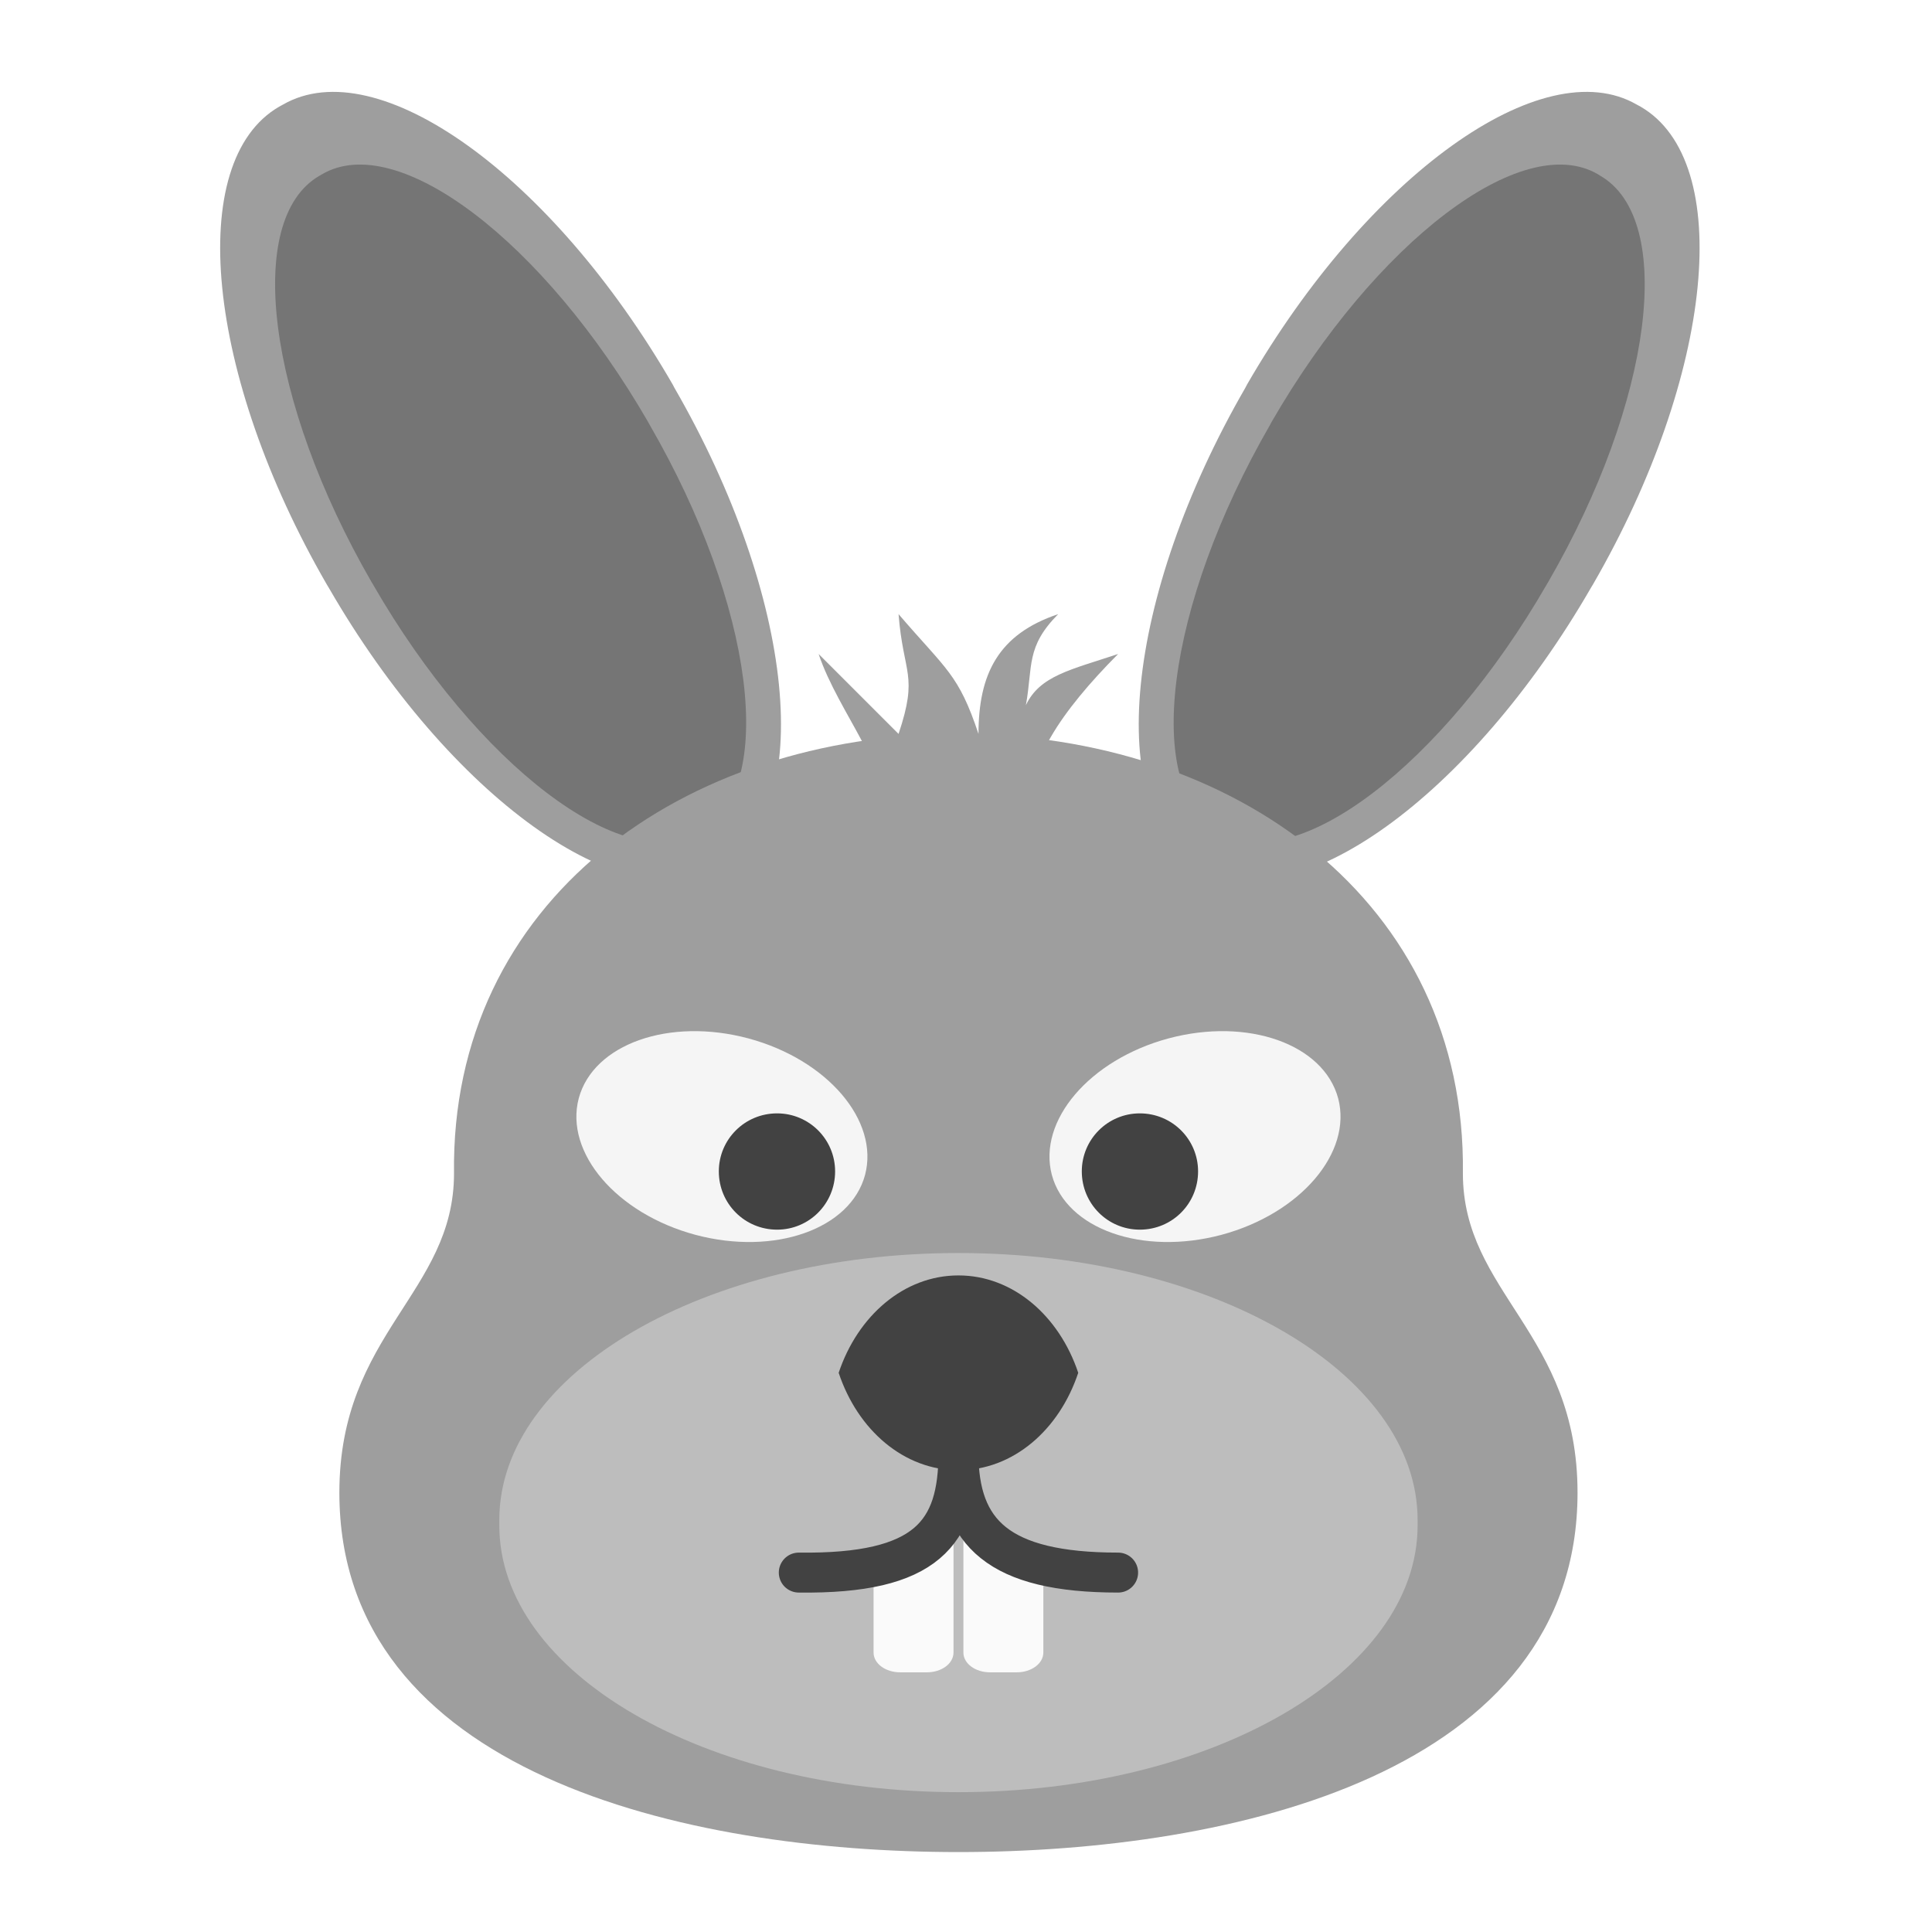
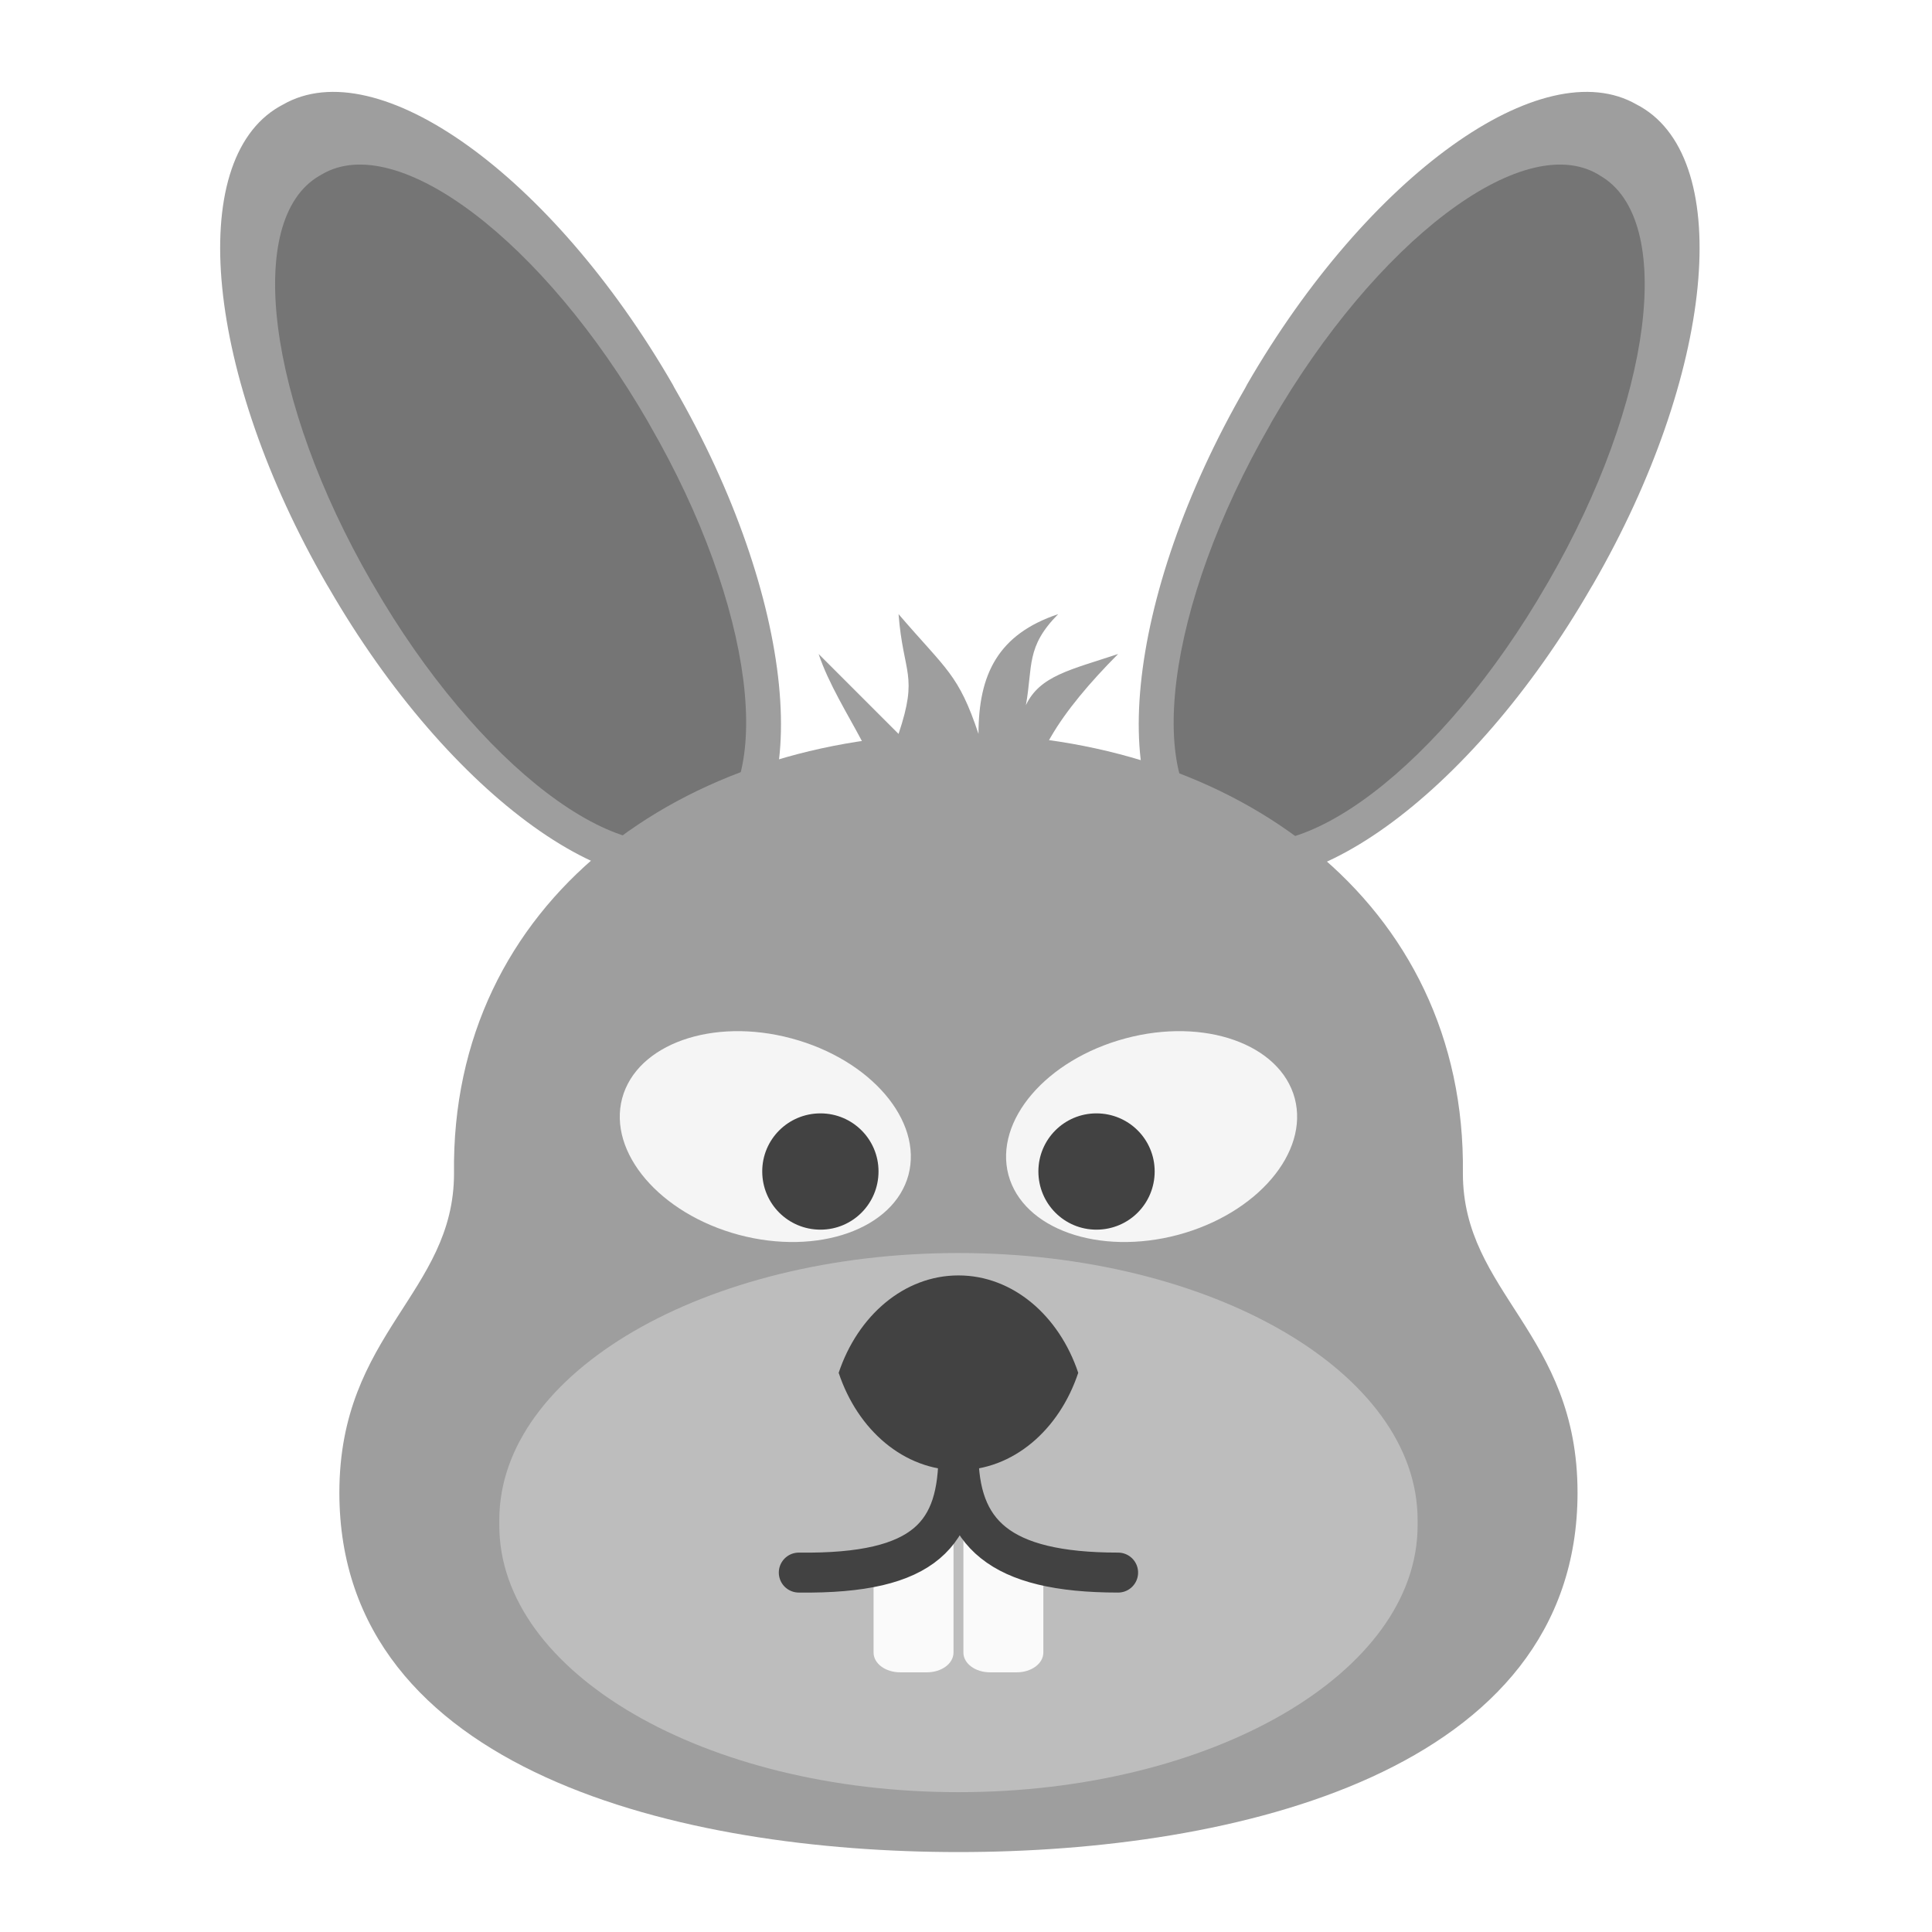
<svg xmlns="http://www.w3.org/2000/svg" width="32px" height="32px" viewBox="0 0 32 32" version="1.1">
  <g id="surface1">
    <path style=" stroke:none;fill-rule:nonzero;fill:rgb(61.961%,61.961%,61.961%);fill-opacity:1;" d="M 14.883 10.172 C 14.961 11.176 15.215 11.164 14.883 12.156 L 13.559 10.832 C 13.891 11.824 14.836 12.855 14.551 13.48 L 14.559 13.48 C 14.555 13.508 14.551 13.535 14.551 13.562 C 14.551 13.973 15.141 14.305 15.875 14.305 C 16.609 14.305 17.199 13.973 17.199 13.562 C 17.199 13.535 17.195 13.508 17.191 13.48 L 17.199 13.48 C 17.191 13.469 17.188 13.457 17.18 13.441 C 17.176 13.418 17.164 13.395 17.152 13.367 C 16.941 12.711 17.582 11.773 18.52 10.832 C 17.734 11.094 17.223 11.191 16.992 11.68 C 17.109 11.035 16.988 10.715 17.527 10.172 C 16.535 10.504 16.207 11.164 16.207 12.156 C 15.875 11.164 15.684 11.105 14.883 10.172 Z M 14.883 10.172 " />
    <path style=" stroke:none;fill-rule:nonzero;fill:rgb(61.961%,61.961%,61.961%);fill-opacity:1;" d="M 4.625 1.766 L 4.684 1.734 C 6.25 0.828 9.141 2.906 11.141 6.367 L 11.172 6.426 C 13.172 9.891 13.523 13.434 11.957 14.336 L 11.902 14.371 C 10.336 15.273 7.445 13.199 5.445 9.734 L 5.41 9.676 C 3.41 6.211 3.059 2.672 4.625 1.766 Z M 4.625 1.766 " />
    <path style=" stroke:none;fill-rule:nonzero;fill:rgb(45.882%,45.882%,45.882%);fill-opacity:1;" d="M 5.293 2.91 L 5.34 2.883 C 6.59 2.16 9.008 4 10.734 6.988 L 10.762 7.039 C 12.492 10.031 12.875 13.043 11.621 13.766 L 11.578 13.793 C 10.324 14.516 7.906 12.676 6.18 9.684 L 6.152 9.637 C 4.426 6.645 4.039 3.633 5.293 2.91 Z M 5.293 2.91 " />
    <path style=" stroke:none;fill-rule:nonzero;fill:rgb(61.961%,61.961%,61.961%);fill-opacity:1;" d="M 27.172 1.766 L 27.113 1.734 C 25.551 0.828 22.656 2.906 20.656 6.367 L 20.625 6.426 C 18.625 9.891 18.273 13.434 19.84 14.336 L 19.895 14.371 C 21.461 15.273 24.352 13.199 26.352 9.734 L 26.387 9.676 C 28.387 6.211 28.738 2.672 27.172 1.766 Z M 27.172 1.766 " />
    <path style=" stroke:none;fill-rule:nonzero;fill:rgb(45.882%,45.882%,45.882%);fill-opacity:1;" d="M 26.504 2.91 L 26.461 2.883 C 25.207 2.16 22.789 4 21.062 6.988 L 21.035 7.039 C 19.309 10.031 18.922 13.043 20.176 13.766 L 20.223 13.793 C 21.473 14.516 23.891 12.676 25.617 9.684 L 25.645 9.637 C 27.375 6.645 27.758 3.633 26.504 2.91 Z M 26.504 2.91 " />
    <path style=" stroke:none;fill-rule:nonzero;fill:rgb(61.961%,61.961%,61.961%);fill-opacity:1;" d="M 15.875 12.156 C 11.316 12.156 7.461 14.926 7.52 19.434 C 7.52 21.418 5.621 22.078 5.621 24.723 C 5.621 29.355 11.316 30.676 15.875 30.676 C 20.434 30.676 26.129 29.355 26.129 24.723 C 26.129 22.078 24.23 21.418 24.23 19.434 C 24.289 14.926 20.434 12.156 15.875 12.156 Z M 15.875 12.156 " />
    <path style=" stroke:none;fill-rule:nonzero;fill:rgb(74.118%,74.118%,74.118%);fill-opacity:1;" d="M 15.875 20.754 C 20.074 20.754 23.48 22.734 23.48 25.176 L 23.48 25.266 C 23.48 27.707 20.074 29.684 15.875 29.684 C 11.676 29.684 8.27 27.707 8.27 25.266 L 8.27 25.176 C 8.27 22.734 11.676 20.754 15.875 20.754 Z M 15.875 20.754 " />
    <path style=" stroke:none;fill-rule:nonzero;fill:rgb(98.039%,98.039%,98.039%);fill-opacity:1;" d="M 14.469 25.715 L 14.469 27.371 C 14.469 27.555 14.668 27.699 14.91 27.699 L 15.352 27.699 C 15.594 27.699 15.793 27.555 15.793 27.371 L 15.793 25.055 Z M 14.469 25.715 " />
-     <path style=" stroke:none;fill-rule:nonzero;fill:rgb(96.078%,96.078%,96.078%);fill-opacity:0.996;" d="M 19.355 17.199 C 18.047 17.551 17.184 18.562 17.422 19.461 C 17.664 20.359 18.922 20.801 20.23 20.453 C 21.539 20.102 22.402 19.09 22.164 18.191 C 21.922 17.293 20.668 16.848 19.355 17.199 Z M 19.355 17.199 " />
-     <path style=" stroke:none;fill-rule:nonzero;fill:rgb(25.882%,25.882%,25.882%);fill-opacity:0.996;" d="M 18.879 18.441 C 18.348 18.441 17.918 18.871 17.918 19.402 C 17.918 19.938 18.348 20.367 18.879 20.367 C 19.414 20.367 19.844 19.938 19.844 19.402 C 19.844 18.871 19.414 18.441 18.879 18.441 Z M 18.879 18.441 " />
+     <path style=" stroke:none;fill-rule:nonzero;fill:rgb(96.078%,96.078%,96.078%);fill-opacity:0.996;" d="M 18.641 17.199 C 17.328 17.551 16.465 18.562 16.703 19.461 C 16.945 20.359 18.203 20.801 19.512 20.453 C 20.82 20.102 21.684 19.09 21.445 18.191 C 21.203 17.293 19.949 16.848 18.641 17.199 Z M 18.641 17.199 " />
+     <path style=" stroke:none;fill-rule:nonzero;fill:rgb(25.882%,25.882%,25.882%);fill-opacity:0.996;" d="M 18.16 18.441 C 17.629 18.441 17.199 18.871 17.199 19.402 C 17.199 19.938 17.629 20.367 18.16 20.367 C 18.695 20.367 19.125 19.938 19.125 19.402 C 19.125 18.871 18.695 18.441 18.16 18.441 Z M 18.16 18.441 " />
    <path style=" stroke:none;fill-rule:nonzero;fill:rgb(25.882%,25.882%,25.882%);fill-opacity:1;" d="M 15.875 21.125 C 14.973 21.125 14.207 21.793 13.891 22.738 C 14.207 23.688 14.973 24.352 15.875 24.352 C 16.777 24.352 17.543 23.688 17.859 22.738 C 17.543 21.793 16.777 21.125 15.875 21.125 Z M 15.875 21.125 " />
    <path style=" stroke:none;fill-rule:nonzero;fill:rgb(98.039%,98.039%,98.039%);fill-opacity:1;" d="M 15.957 25.055 L 15.957 27.371 C 15.957 27.555 16.156 27.699 16.398 27.699 L 16.84 27.699 C 17.082 27.699 17.281 27.555 17.281 27.371 L 17.281 25.715 Z M 15.957 25.055 " />
    <path style="fill:none;stroke-width:10.59;stroke-linecap:round;stroke-linejoin:round;stroke:rgb(25.882%,25.882%,25.882%);stroke-opacity:1;stroke-miterlimit:4;" d="M 211.688 201.75 C 245.75 202.188 254 191.188 254 170 C 254 191.188 264.562 201.75 296.312 201.75 " transform="matrix(0.0625,0,0,0.0625,0,13.4375)" />
-     <path style=" stroke:none;fill-rule:nonzero;fill:rgb(96.078%,96.078%,96.078%);fill-opacity:0.996;" d="M 12.395 17.199 C 13.703 17.551 14.566 18.562 14.328 19.461 C 14.086 20.359 12.828 20.801 11.52 20.453 C 10.211 20.102 9.348 19.09 9.586 18.191 C 9.828 17.293 11.082 16.848 12.395 17.199 Z M 12.395 17.199 " />
-     <path style=" stroke:none;fill-rule:nonzero;fill:rgb(25.882%,25.882%,25.882%);fill-opacity:0.996;" d="M 12.871 18.441 C 13.402 18.441 13.832 18.871 13.832 19.402 C 13.832 19.938 13.402 20.367 12.871 20.367 C 12.336 20.367 11.906 19.938 11.906 19.402 C 11.906 18.871 12.336 18.441 12.871 18.441 Z M 12.871 18.441 " />
+     <path style=" stroke:none;fill-rule:nonzero;fill:rgb(96.078%,96.078%,96.078%);fill-opacity:0.996;" d="M 13.109 17.199 C 14.422 17.551 15.285 18.562 15.047 19.461 C 14.805 20.359 13.547 20.801 12.238 20.453 C 10.93 20.102 10.066 19.09 10.305 18.191 C 10.547 17.293 11.801 16.848 13.109 17.199 Z M 13.109 17.199 " />
+     <path style=" stroke:none;fill-rule:nonzero;fill:rgb(25.882%,25.882%,25.882%);fill-opacity:0.996;" d="M 13.59 18.441 C 14.121 18.441 14.551 18.871 14.551 19.402 C 14.551 19.938 14.121 20.367 13.59 20.367 C 13.055 20.367 12.625 19.938 12.625 19.402 C 12.625 18.871 13.055 18.441 13.59 18.441 Z M 13.59 18.441 " />
  </g>
</svg>
